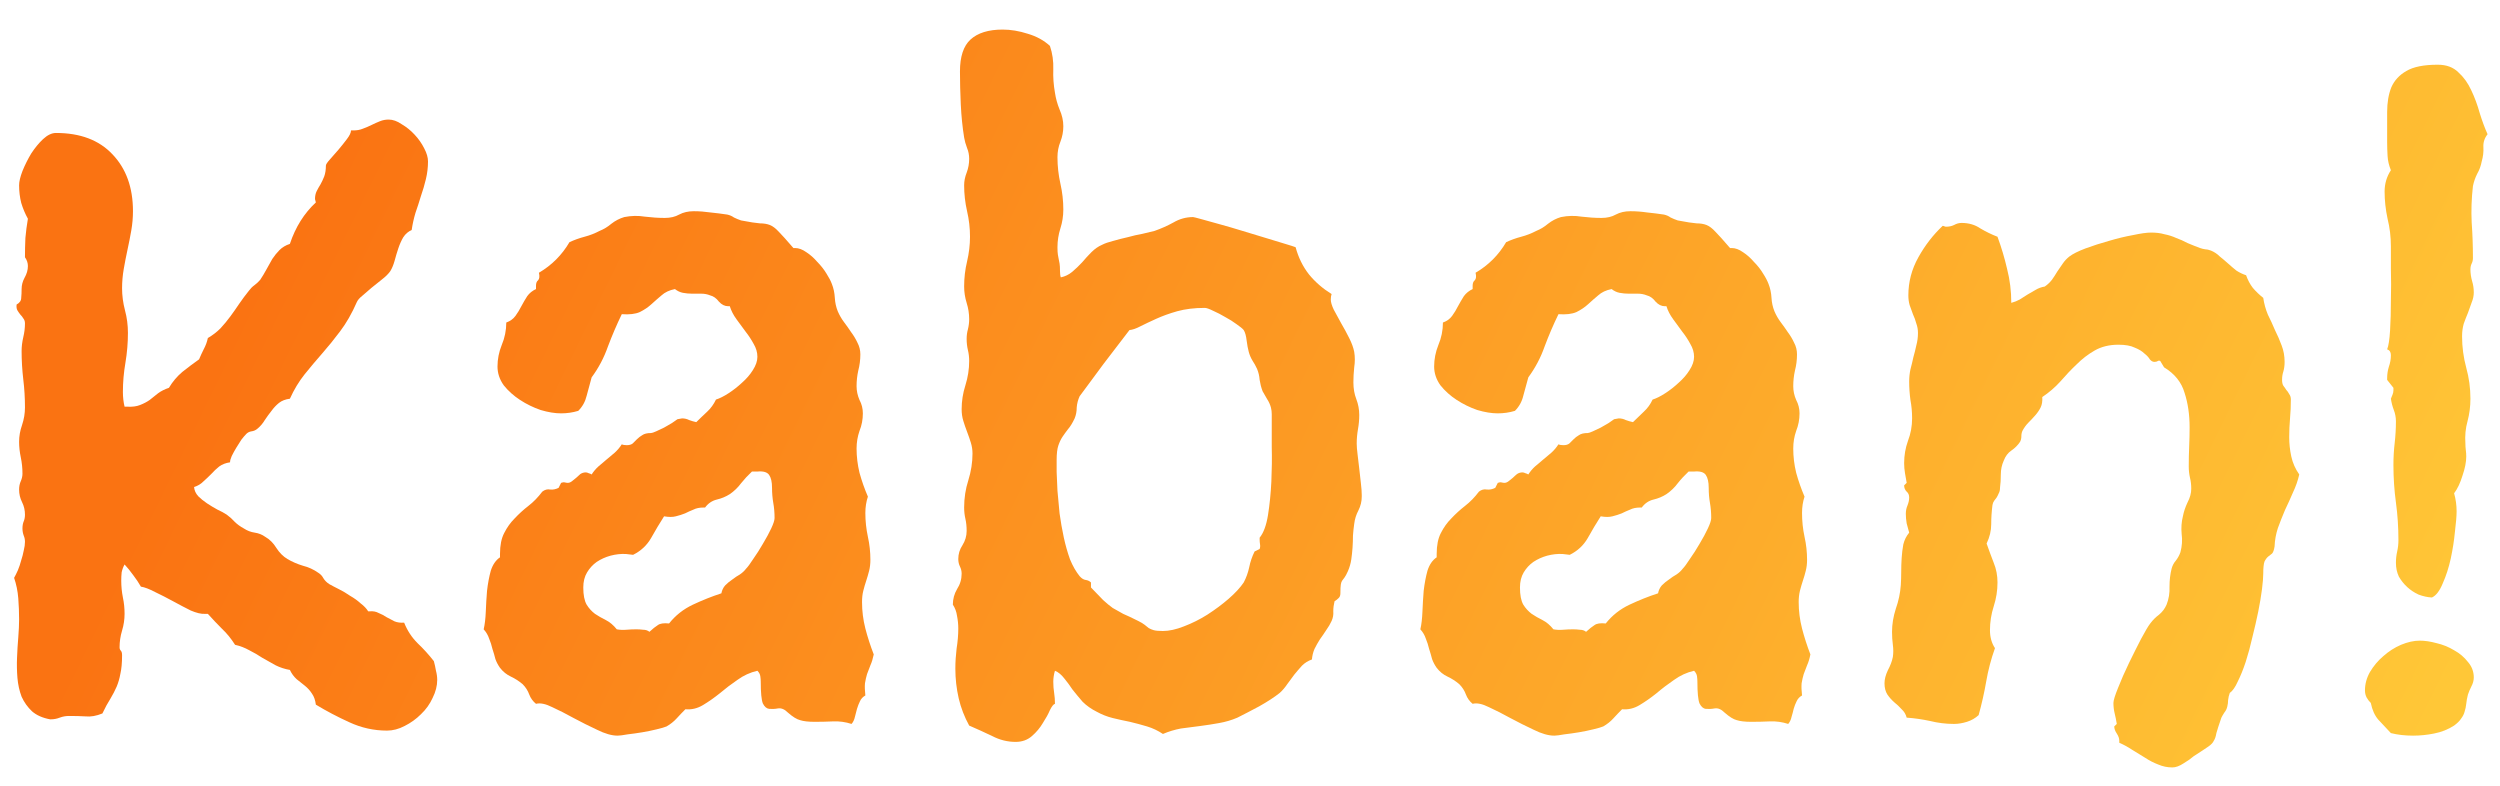
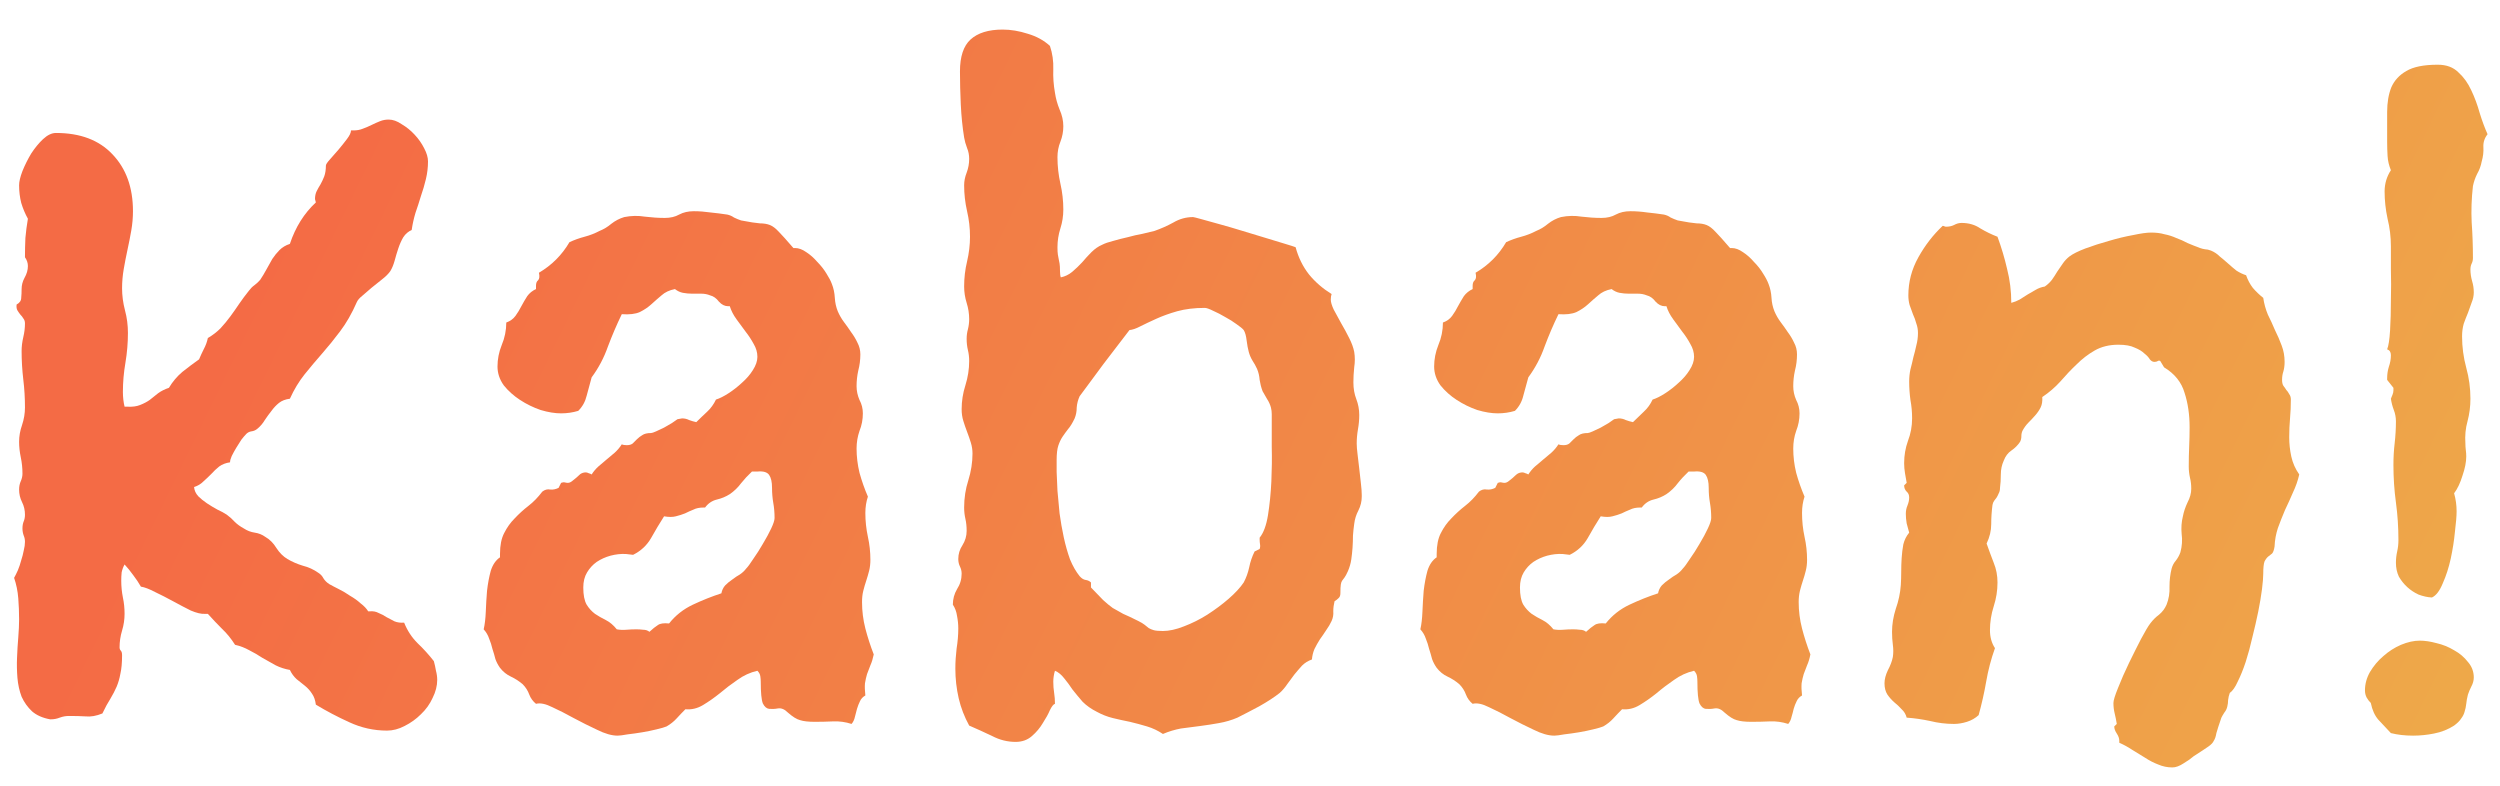
<svg xmlns="http://www.w3.org/2000/svg" width="70" height="22" viewBox="0 0 70 22" fill="none">
  <path d="M12.148 18.512C12.172 18.598 12.191 18.688 12.207 18.781C12.23 18.867 12.242 18.953 12.242 19.039C12.242 19.203 12.199 19.371 12.113 19.543C12.035 19.715 11.926 19.867 11.785 20C11.652 20.133 11.5 20.242 11.328 20.328C11.164 20.414 11 20.457 10.836 20.457C10.469 20.457 10.117 20.379 9.781 20.223C9.453 20.074 9.141 19.91 8.844 19.73C8.828 19.605 8.793 19.504 8.738 19.426C8.684 19.34 8.617 19.266 8.539 19.203C8.461 19.141 8.383 19.078 8.305 19.016C8.227 18.945 8.164 18.859 8.117 18.758C7.977 18.734 7.844 18.691 7.719 18.629C7.594 18.559 7.469 18.488 7.344 18.418C7.227 18.34 7.105 18.27 6.98 18.207C6.855 18.137 6.723 18.086 6.582 18.055C6.473 17.883 6.352 17.734 6.219 17.609C6.086 17.477 5.953 17.336 5.82 17.188H5.738C5.637 17.195 5.504 17.164 5.34 17.094C5.184 17.016 5.02 16.93 4.848 16.836C4.676 16.742 4.508 16.656 4.344 16.578C4.18 16.492 4.047 16.441 3.945 16.426C3.883 16.316 3.812 16.211 3.734 16.109C3.656 16 3.574 15.898 3.488 15.805C3.449 15.875 3.422 15.949 3.406 16.027C3.398 16.105 3.395 16.184 3.395 16.262C3.395 16.418 3.41 16.574 3.441 16.73C3.473 16.879 3.488 17.031 3.488 17.188C3.488 17.344 3.465 17.5 3.418 17.656C3.371 17.812 3.348 17.969 3.348 18.125C3.348 18.164 3.359 18.195 3.383 18.219C3.406 18.242 3.418 18.285 3.418 18.348C3.418 18.559 3.402 18.73 3.371 18.863C3.348 18.996 3.312 19.117 3.266 19.227C3.219 19.336 3.16 19.449 3.09 19.566C3.02 19.676 2.945 19.812 2.867 19.977C2.695 20.047 2.539 20.074 2.398 20.059C2.266 20.051 2.109 20.047 1.93 20.047C1.844 20.047 1.758 20.062 1.672 20.094C1.594 20.125 1.512 20.141 1.426 20.141H1.402C1.191 20.102 1.023 20.027 0.898 19.918C0.773 19.801 0.676 19.664 0.605 19.508C0.543 19.344 0.504 19.168 0.488 18.98C0.473 18.793 0.469 18.605 0.477 18.418C0.484 18.223 0.496 18.031 0.512 17.844C0.527 17.656 0.535 17.488 0.535 17.34C0.535 17.145 0.527 16.949 0.512 16.754C0.496 16.551 0.457 16.359 0.395 16.18C0.426 16.125 0.461 16.055 0.5 15.969C0.539 15.875 0.57 15.781 0.594 15.688C0.625 15.594 0.648 15.504 0.664 15.418C0.688 15.324 0.699 15.242 0.699 15.172C0.699 15.109 0.688 15.051 0.664 14.996C0.641 14.934 0.629 14.867 0.629 14.797C0.629 14.719 0.641 14.652 0.664 14.598C0.688 14.543 0.699 14.48 0.699 14.41C0.699 14.285 0.672 14.168 0.617 14.059C0.562 13.949 0.535 13.832 0.535 13.707C0.535 13.621 0.551 13.543 0.582 13.473C0.613 13.402 0.629 13.332 0.629 13.262C0.629 13.105 0.613 12.953 0.582 12.805C0.551 12.656 0.535 12.512 0.535 12.371C0.535 12.215 0.562 12.059 0.617 11.902C0.672 11.738 0.699 11.574 0.699 11.41C0.699 11.145 0.684 10.883 0.652 10.625C0.621 10.359 0.605 10.094 0.605 9.828C0.605 9.703 0.621 9.574 0.652 9.441C0.684 9.309 0.699 9.18 0.699 9.055C0.699 9 0.684 8.953 0.652 8.914C0.629 8.875 0.602 8.84 0.57 8.809C0.539 8.77 0.512 8.73 0.488 8.691C0.465 8.652 0.457 8.598 0.465 8.527C0.551 8.48 0.594 8.418 0.594 8.34C0.602 8.262 0.605 8.18 0.605 8.094C0.605 7.984 0.633 7.879 0.688 7.777C0.75 7.668 0.781 7.559 0.781 7.449C0.781 7.363 0.754 7.281 0.699 7.203C0.699 7.023 0.703 6.844 0.711 6.664C0.727 6.484 0.75 6.305 0.781 6.125C0.703 5.984 0.641 5.836 0.594 5.68C0.555 5.523 0.535 5.359 0.535 5.188C0.535 5.086 0.566 4.953 0.629 4.789C0.699 4.617 0.781 4.453 0.875 4.297C0.977 4.141 1.086 4.008 1.203 3.898C1.328 3.781 1.449 3.723 1.566 3.723C2.246 3.723 2.773 3.922 3.148 4.32C3.531 4.719 3.723 5.25 3.723 5.914C3.723 6.094 3.707 6.273 3.676 6.453C3.645 6.633 3.609 6.812 3.57 6.992C3.531 7.172 3.496 7.352 3.465 7.531C3.434 7.711 3.418 7.891 3.418 8.07C3.418 8.273 3.445 8.48 3.5 8.691C3.555 8.895 3.582 9.105 3.582 9.324C3.582 9.598 3.559 9.875 3.512 10.156C3.465 10.43 3.441 10.703 3.441 10.977C3.441 11.047 3.445 11.117 3.453 11.188C3.461 11.258 3.473 11.324 3.488 11.387H3.559C3.707 11.395 3.828 11.379 3.922 11.34C4.023 11.301 4.113 11.254 4.191 11.199C4.27 11.137 4.348 11.074 4.426 11.012C4.512 10.949 4.613 10.898 4.73 10.859C4.832 10.688 4.957 10.539 5.105 10.414C5.262 10.289 5.418 10.172 5.574 10.062C5.613 9.969 5.656 9.875 5.703 9.781C5.758 9.68 5.797 9.574 5.82 9.465C5.953 9.387 6.07 9.297 6.172 9.195C6.273 9.086 6.367 8.973 6.453 8.855C6.539 8.738 6.621 8.621 6.699 8.504C6.785 8.379 6.875 8.258 6.969 8.141C7.016 8.078 7.066 8.027 7.121 7.988C7.176 7.949 7.23 7.898 7.285 7.836C7.348 7.742 7.406 7.645 7.461 7.543C7.516 7.441 7.57 7.344 7.625 7.25C7.688 7.156 7.754 7.074 7.824 7.004C7.902 6.926 8 6.867 8.117 6.828C8.273 6.359 8.516 5.973 8.844 5.668L8.82 5.574C8.82 5.488 8.836 5.414 8.867 5.352C8.898 5.289 8.934 5.227 8.973 5.164C9.012 5.094 9.047 5.02 9.078 4.941C9.109 4.855 9.125 4.754 9.125 4.637C9.125 4.605 9.16 4.551 9.23 4.473C9.309 4.387 9.391 4.293 9.477 4.191C9.562 4.09 9.641 3.992 9.711 3.898C9.789 3.797 9.828 3.715 9.828 3.652H9.898C9.992 3.652 10.078 3.637 10.156 3.605C10.242 3.574 10.324 3.539 10.402 3.5C10.48 3.461 10.559 3.426 10.637 3.395C10.715 3.363 10.797 3.348 10.883 3.348C11 3.348 11.121 3.391 11.246 3.477C11.379 3.555 11.5 3.652 11.609 3.77C11.719 3.887 11.809 4.016 11.879 4.156C11.949 4.289 11.984 4.41 11.984 4.52C11.984 4.684 11.965 4.848 11.926 5.012C11.887 5.176 11.84 5.336 11.785 5.492C11.738 5.648 11.688 5.805 11.633 5.961C11.586 6.117 11.551 6.277 11.527 6.441C11.434 6.48 11.355 6.547 11.293 6.641C11.238 6.734 11.191 6.84 11.152 6.957C11.113 7.074 11.078 7.191 11.047 7.309C11.016 7.418 10.977 7.512 10.93 7.59C10.875 7.668 10.797 7.746 10.695 7.824C10.602 7.902 10.504 7.98 10.402 8.059C10.309 8.137 10.223 8.211 10.145 8.281C10.066 8.344 10.016 8.402 9.992 8.457C9.852 8.777 9.695 9.051 9.523 9.277C9.359 9.496 9.191 9.703 9.02 9.898C8.848 10.094 8.684 10.289 8.527 10.484C8.371 10.68 8.234 10.906 8.117 11.164C7.992 11.18 7.891 11.219 7.812 11.281C7.734 11.344 7.664 11.418 7.602 11.504C7.539 11.582 7.477 11.668 7.414 11.762C7.359 11.855 7.289 11.938 7.203 12.008C7.156 12.047 7.102 12.07 7.039 12.078C6.984 12.086 6.938 12.109 6.898 12.148C6.859 12.188 6.812 12.242 6.758 12.312C6.711 12.383 6.664 12.457 6.617 12.535C6.57 12.613 6.527 12.691 6.488 12.77C6.457 12.84 6.441 12.898 6.441 12.945C6.324 12.961 6.223 13 6.137 13.062C6.059 13.125 5.984 13.195 5.914 13.273C5.844 13.344 5.77 13.414 5.691 13.484C5.621 13.555 5.535 13.605 5.434 13.637C5.441 13.73 5.48 13.816 5.551 13.895C5.621 13.965 5.703 14.031 5.797 14.094C5.891 14.156 5.988 14.215 6.09 14.27C6.191 14.316 6.277 14.363 6.348 14.41C6.434 14.473 6.508 14.539 6.57 14.609C6.641 14.68 6.727 14.742 6.828 14.797C6.922 14.859 7.023 14.898 7.133 14.914C7.242 14.93 7.34 14.969 7.426 15.031C7.551 15.102 7.656 15.207 7.742 15.348C7.828 15.48 7.93 15.582 8.047 15.652C8.18 15.73 8.324 15.793 8.48 15.84C8.637 15.879 8.781 15.945 8.914 16.039C8.977 16.078 9.023 16.129 9.055 16.191C9.094 16.254 9.148 16.309 9.219 16.355C9.289 16.395 9.379 16.441 9.488 16.496C9.598 16.551 9.703 16.613 9.805 16.684C9.914 16.746 10.012 16.816 10.098 16.895C10.191 16.965 10.262 17.039 10.309 17.117H10.355C10.449 17.109 10.531 17.125 10.602 17.164C10.68 17.195 10.754 17.234 10.824 17.281C10.895 17.32 10.969 17.359 11.047 17.398C11.125 17.43 11.215 17.441 11.316 17.434C11.402 17.652 11.527 17.844 11.691 18.008C11.855 18.164 12.008 18.332 12.148 18.512Z" fill="url(#paint0_linear)" />
  <path d="M24.465 18.324C24.441 18.441 24.41 18.543 24.371 18.629C24.34 18.707 24.309 18.789 24.277 18.875C24.254 18.953 24.234 19.039 24.219 19.133C24.211 19.227 24.215 19.34 24.23 19.473C24.16 19.512 24.109 19.566 24.078 19.637C24.047 19.699 24.02 19.77 23.996 19.848C23.98 19.918 23.961 19.992 23.938 20.07C23.922 20.148 23.891 20.215 23.844 20.27C23.672 20.215 23.5 20.191 23.328 20.199C23.156 20.207 22.984 20.211 22.812 20.211C22.633 20.211 22.496 20.195 22.402 20.164C22.309 20.141 22.195 20.07 22.062 19.953C21.969 19.859 21.875 19.82 21.781 19.836C21.695 19.852 21.613 19.855 21.535 19.848C21.465 19.84 21.406 19.789 21.359 19.695C21.32 19.594 21.301 19.391 21.301 19.086C21.301 19.039 21.297 18.988 21.289 18.934C21.281 18.879 21.254 18.828 21.207 18.781C21.004 18.828 20.816 18.914 20.645 19.039C20.473 19.156 20.309 19.281 20.152 19.414C19.996 19.539 19.84 19.648 19.684 19.742C19.527 19.836 19.363 19.875 19.191 19.859C19.105 19.945 19.023 20.031 18.945 20.117C18.867 20.203 18.773 20.277 18.664 20.34C18.609 20.363 18.516 20.391 18.383 20.422C18.258 20.453 18.125 20.48 17.984 20.504C17.844 20.527 17.707 20.547 17.574 20.562C17.441 20.586 17.348 20.598 17.293 20.598C17.129 20.598 16.938 20.543 16.719 20.434C16.5 20.332 16.281 20.223 16.062 20.105C15.852 19.988 15.652 19.887 15.465 19.801C15.277 19.707 15.125 19.676 15.008 19.707C14.922 19.637 14.859 19.551 14.82 19.449C14.781 19.34 14.719 19.242 14.633 19.156C14.531 19.07 14.422 19 14.305 18.945C14.188 18.891 14.086 18.809 14 18.699C13.945 18.621 13.902 18.539 13.871 18.453C13.848 18.359 13.82 18.266 13.789 18.172C13.766 18.07 13.734 17.973 13.695 17.879C13.664 17.785 13.613 17.699 13.543 17.621C13.574 17.488 13.594 17.324 13.602 17.129C13.609 16.934 13.621 16.738 13.637 16.543C13.66 16.34 13.695 16.152 13.742 15.98C13.797 15.809 13.883 15.684 14 15.605V15.512C14 15.27 14.039 15.074 14.117 14.926C14.195 14.77 14.293 14.633 14.41 14.516C14.527 14.391 14.656 14.273 14.797 14.164C14.938 14.055 15.066 13.922 15.184 13.766C15.254 13.711 15.328 13.691 15.406 13.707C15.484 13.715 15.562 13.699 15.641 13.66L15.711 13.52C15.75 13.504 15.785 13.5 15.816 13.508C15.848 13.516 15.875 13.52 15.898 13.52C15.938 13.52 15.977 13.504 16.016 13.473C16.055 13.441 16.094 13.41 16.133 13.379C16.172 13.34 16.211 13.305 16.25 13.273C16.297 13.242 16.348 13.227 16.402 13.227C16.426 13.227 16.453 13.234 16.484 13.25C16.516 13.258 16.543 13.27 16.566 13.285C16.621 13.199 16.684 13.125 16.754 13.062C16.832 12.992 16.91 12.926 16.988 12.863C17.066 12.801 17.141 12.738 17.211 12.676C17.289 12.605 17.355 12.527 17.41 12.441C17.441 12.457 17.488 12.465 17.551 12.465C17.621 12.465 17.676 12.449 17.715 12.418C17.754 12.379 17.793 12.34 17.832 12.301C17.879 12.254 17.93 12.215 17.984 12.184C18.039 12.145 18.121 12.125 18.23 12.125C18.254 12.125 18.301 12.109 18.371 12.078C18.441 12.047 18.516 12.012 18.594 11.973C18.672 11.926 18.746 11.883 18.816 11.844C18.887 11.797 18.938 11.762 18.969 11.738L19.098 11.715C19.168 11.715 19.234 11.73 19.297 11.762C19.359 11.785 19.426 11.805 19.496 11.82C19.598 11.719 19.699 11.621 19.801 11.527C19.902 11.434 19.984 11.32 20.047 11.188C20.148 11.156 20.266 11.098 20.398 11.012C20.531 10.926 20.656 10.828 20.773 10.719C20.898 10.609 21 10.492 21.078 10.367C21.164 10.234 21.207 10.109 21.207 9.992C21.207 9.867 21.172 9.746 21.102 9.629C21.039 9.512 20.965 9.398 20.879 9.289C20.793 9.172 20.707 9.055 20.621 8.938C20.535 8.82 20.473 8.699 20.434 8.574H20.387C20.293 8.574 20.207 8.531 20.129 8.445C20.059 8.352 19.977 8.293 19.883 8.27C19.805 8.238 19.723 8.223 19.637 8.223C19.551 8.223 19.465 8.223 19.379 8.223C19.293 8.223 19.207 8.215 19.121 8.199C19.043 8.184 18.969 8.148 18.898 8.094C18.742 8.125 18.617 8.184 18.523 8.27C18.43 8.348 18.336 8.43 18.242 8.516C18.148 8.602 18.039 8.676 17.914 8.738C17.789 8.793 17.621 8.812 17.41 8.797C17.27 9.086 17.141 9.387 17.023 9.699C16.914 10.012 16.762 10.301 16.566 10.566C16.52 10.738 16.473 10.91 16.426 11.082C16.387 11.246 16.309 11.387 16.191 11.504C16.035 11.551 15.875 11.574 15.711 11.574C15.539 11.574 15.348 11.543 15.137 11.48C14.934 11.41 14.742 11.316 14.562 11.199C14.383 11.082 14.23 10.945 14.105 10.789C13.988 10.625 13.93 10.449 13.93 10.262C13.93 10.059 13.969 9.859 14.047 9.664C14.133 9.461 14.176 9.25 14.176 9.031C14.285 8.992 14.371 8.93 14.434 8.844C14.496 8.758 14.551 8.668 14.598 8.574C14.652 8.473 14.707 8.379 14.762 8.293C14.824 8.207 14.906 8.141 15.008 8.094V8C15.008 7.93 15.027 7.879 15.066 7.848C15.105 7.809 15.113 7.738 15.09 7.637C15.449 7.426 15.734 7.141 15.945 6.781C16.078 6.719 16.219 6.668 16.367 6.629C16.516 6.59 16.656 6.535 16.789 6.465C16.906 6.418 17.016 6.352 17.117 6.266C17.227 6.18 17.348 6.117 17.48 6.078C17.676 6.039 17.867 6.035 18.055 6.066C18.25 6.09 18.438 6.102 18.617 6.102C18.773 6.102 18.906 6.07 19.016 6.008C19.133 5.945 19.27 5.914 19.426 5.914C19.582 5.914 19.738 5.926 19.895 5.949C20.051 5.965 20.207 5.984 20.363 6.008C20.434 6.023 20.496 6.051 20.551 6.09C20.613 6.121 20.68 6.148 20.75 6.172C20.992 6.219 21.168 6.246 21.277 6.254C21.387 6.254 21.48 6.27 21.559 6.301C21.637 6.332 21.719 6.395 21.805 6.488C21.891 6.574 22.027 6.727 22.215 6.945H22.262C22.363 6.945 22.469 6.984 22.578 7.062C22.688 7.133 22.789 7.223 22.883 7.332C22.984 7.434 23.07 7.543 23.141 7.66C23.211 7.77 23.262 7.867 23.293 7.953C23.34 8.07 23.367 8.199 23.375 8.34C23.383 8.473 23.41 8.598 23.457 8.715C23.504 8.824 23.562 8.926 23.633 9.02C23.703 9.113 23.77 9.207 23.832 9.301C23.902 9.395 23.961 9.492 24.008 9.594C24.062 9.695 24.09 9.805 24.09 9.922C24.09 10.078 24.07 10.23 24.031 10.379C24 10.52 23.984 10.664 23.984 10.812C23.984 10.945 24.012 11.074 24.066 11.199C24.129 11.316 24.16 11.441 24.16 11.574C24.16 11.746 24.129 11.91 24.066 12.066C24.012 12.223 23.984 12.387 23.984 12.559C23.984 12.785 24.012 13.012 24.066 13.238C24.129 13.465 24.207 13.688 24.301 13.906C24.254 14.047 24.23 14.199 24.23 14.363C24.23 14.59 24.254 14.812 24.301 15.031C24.348 15.242 24.371 15.457 24.371 15.676C24.371 15.785 24.359 15.887 24.336 15.98C24.312 16.074 24.285 16.168 24.254 16.262C24.223 16.355 24.195 16.449 24.172 16.543C24.148 16.637 24.137 16.742 24.137 16.859C24.137 17.109 24.168 17.355 24.23 17.598C24.293 17.84 24.371 18.082 24.465 18.324ZM21.688 14.504C21.688 14.355 21.676 14.215 21.652 14.082C21.629 13.949 21.617 13.809 21.617 13.66C21.617 13.496 21.59 13.375 21.535 13.297C21.48 13.219 21.371 13.188 21.207 13.203H21.055C20.945 13.305 20.844 13.414 20.75 13.531C20.664 13.648 20.559 13.75 20.434 13.836C20.324 13.906 20.203 13.957 20.07 13.988C19.938 14.02 19.828 14.094 19.742 14.211H19.695C19.586 14.211 19.492 14.23 19.414 14.27C19.336 14.301 19.258 14.336 19.18 14.375C19.102 14.406 19.016 14.434 18.922 14.457C18.836 14.48 18.727 14.48 18.594 14.457C18.469 14.652 18.348 14.855 18.23 15.066C18.113 15.27 17.945 15.426 17.727 15.535L17.527 15.512C17.387 15.504 17.242 15.52 17.094 15.559C16.953 15.598 16.824 15.656 16.707 15.734C16.598 15.812 16.508 15.91 16.438 16.027C16.367 16.145 16.332 16.285 16.332 16.449C16.332 16.66 16.363 16.82 16.426 16.93C16.488 17.031 16.566 17.117 16.66 17.188C16.754 17.25 16.855 17.309 16.965 17.363C17.074 17.418 17.176 17.504 17.27 17.621C17.355 17.637 17.445 17.641 17.539 17.633C17.633 17.625 17.727 17.621 17.82 17.621C17.883 17.621 17.945 17.625 18.008 17.633C18.078 17.633 18.137 17.652 18.184 17.691C18.277 17.605 18.355 17.543 18.418 17.504C18.48 17.457 18.586 17.441 18.734 17.457C18.914 17.23 19.137 17.055 19.402 16.93C19.668 16.805 19.934 16.699 20.199 16.613C20.215 16.527 20.25 16.453 20.305 16.391C20.367 16.328 20.434 16.273 20.504 16.227C20.574 16.172 20.645 16.125 20.715 16.086C20.785 16.039 20.844 15.984 20.891 15.922C20.938 15.875 21.004 15.785 21.09 15.652C21.184 15.52 21.273 15.379 21.359 15.23C21.453 15.074 21.531 14.93 21.594 14.797C21.656 14.664 21.688 14.566 21.688 14.504Z" fill="url(#paint1_linear)" />
  <path d="M37.531 16.613C37.531 16.676 37.512 16.723 37.473 16.754C37.441 16.785 37.406 16.812 37.367 16.836C37.344 16.93 37.332 17.023 37.332 17.117C37.34 17.211 37.324 17.301 37.285 17.387C37.246 17.473 37.195 17.559 37.133 17.645C37.078 17.73 37.02 17.816 36.957 17.902C36.902 17.988 36.852 18.078 36.805 18.172C36.766 18.266 36.742 18.363 36.734 18.465C36.625 18.504 36.531 18.562 36.453 18.641C36.383 18.719 36.312 18.801 36.242 18.887C36.18 18.973 36.113 19.062 36.043 19.156C35.98 19.25 35.91 19.332 35.832 19.402C35.684 19.52 35.492 19.645 35.258 19.777C35.023 19.902 34.82 20.008 34.648 20.094C34.484 20.164 34.312 20.215 34.133 20.246C33.961 20.277 33.785 20.305 33.605 20.328C33.426 20.352 33.246 20.375 33.066 20.398C32.895 20.43 32.727 20.48 32.562 20.551C32.422 20.457 32.273 20.387 32.117 20.34C31.961 20.293 31.801 20.25 31.637 20.211C31.48 20.18 31.32 20.145 31.156 20.105C31 20.066 30.852 20.008 30.711 19.93C30.555 19.852 30.422 19.758 30.312 19.648C30.211 19.531 30.117 19.418 30.031 19.309C29.953 19.191 29.875 19.086 29.797 18.992C29.719 18.891 29.633 18.82 29.539 18.781C29.523 18.828 29.512 18.879 29.504 18.934C29.496 18.988 29.492 19.039 29.492 19.086C29.492 19.195 29.5 19.301 29.516 19.402C29.531 19.496 29.539 19.598 29.539 19.707C29.5 19.715 29.453 19.773 29.398 19.883C29.352 19.992 29.285 20.113 29.199 20.246C29.121 20.379 29.02 20.5 28.895 20.609C28.77 20.719 28.617 20.773 28.438 20.773C28.211 20.773 27.992 20.719 27.781 20.609C27.57 20.508 27.355 20.41 27.137 20.316C27.004 20.074 26.906 19.82 26.844 19.555C26.781 19.281 26.75 19.004 26.75 18.723C26.75 18.535 26.762 18.348 26.785 18.16C26.816 17.965 26.832 17.777 26.832 17.598C26.832 17.48 26.82 17.363 26.797 17.246C26.781 17.129 26.742 17.023 26.68 16.93C26.68 16.773 26.719 16.629 26.797 16.496C26.883 16.363 26.926 16.219 26.926 16.062C26.926 15.992 26.91 15.926 26.879 15.863C26.848 15.801 26.832 15.73 26.832 15.652C26.832 15.512 26.871 15.383 26.949 15.266C27.027 15.141 27.066 15.008 27.066 14.867C27.066 14.742 27.055 14.629 27.031 14.527C27.008 14.426 26.996 14.32 26.996 14.211C26.996 13.945 27.035 13.691 27.113 13.449C27.191 13.199 27.23 12.949 27.23 12.699C27.23 12.598 27.215 12.496 27.184 12.395C27.152 12.293 27.117 12.191 27.078 12.09C27.039 11.988 27.004 11.887 26.973 11.785C26.941 11.684 26.926 11.574 26.926 11.457C26.926 11.23 26.961 11.008 27.031 10.789C27.102 10.562 27.137 10.336 27.137 10.109C27.137 10 27.125 9.898 27.102 9.805C27.078 9.703 27.066 9.598 27.066 9.488C27.066 9.395 27.078 9.305 27.102 9.219C27.125 9.125 27.137 9.031 27.137 8.938C27.137 8.781 27.113 8.629 27.066 8.48C27.02 8.332 26.996 8.18 26.996 8.023C26.996 7.781 27.023 7.547 27.078 7.32C27.133 7.086 27.16 6.855 27.16 6.629C27.16 6.387 27.133 6.148 27.078 5.914C27.023 5.672 26.996 5.43 26.996 5.188C26.996 5.07 27.02 4.953 27.066 4.836C27.113 4.711 27.137 4.582 27.137 4.449C27.137 4.34 27.117 4.238 27.078 4.145C27.039 4.043 27.012 3.945 26.996 3.852C26.949 3.562 26.918 3.254 26.902 2.926C26.887 2.598 26.879 2.289 26.879 2C26.879 1.586 26.977 1.289 27.172 1.109C27.375 0.922 27.676 0.828 28.074 0.828C28.301 0.828 28.535 0.867 28.777 0.945C29.02 1.016 29.227 1.129 29.398 1.285C29.469 1.496 29.5 1.715 29.492 1.941C29.484 2.16 29.5 2.379 29.539 2.598C29.562 2.754 29.605 2.91 29.668 3.066C29.738 3.223 29.773 3.379 29.773 3.535C29.773 3.684 29.746 3.828 29.691 3.969C29.637 4.102 29.609 4.246 29.609 4.402C29.609 4.652 29.637 4.898 29.691 5.141C29.746 5.383 29.773 5.625 29.773 5.867C29.773 6.047 29.746 6.223 29.691 6.395C29.637 6.566 29.609 6.742 29.609 6.922C29.609 7.016 29.613 7.086 29.621 7.133C29.629 7.18 29.637 7.223 29.645 7.262C29.652 7.293 29.66 7.332 29.668 7.379C29.676 7.426 29.68 7.496 29.68 7.59C29.68 7.668 29.688 7.727 29.703 7.766C29.82 7.742 29.926 7.691 30.02 7.613C30.121 7.527 30.215 7.438 30.301 7.344C30.387 7.242 30.473 7.148 30.559 7.062C30.652 6.969 30.754 6.898 30.863 6.852C30.941 6.812 31.043 6.777 31.168 6.746C31.301 6.707 31.438 6.672 31.578 6.641C31.719 6.602 31.855 6.57 31.988 6.547C32.121 6.516 32.234 6.488 32.328 6.465C32.508 6.402 32.684 6.324 32.855 6.23C33.027 6.129 33.211 6.078 33.406 6.078C33.422 6.078 33.5 6.098 33.641 6.137C33.781 6.176 33.949 6.223 34.145 6.277C34.348 6.332 34.562 6.395 34.789 6.465C35.023 6.535 35.242 6.602 35.445 6.664C35.656 6.727 35.836 6.781 35.984 6.828C36.141 6.875 36.238 6.906 36.277 6.922C36.355 7.211 36.48 7.465 36.652 7.684C36.824 7.895 37.035 8.078 37.285 8.234C37.27 8.273 37.262 8.324 37.262 8.387C37.262 8.457 37.289 8.551 37.344 8.668C37.406 8.785 37.477 8.914 37.555 9.055C37.633 9.188 37.707 9.324 37.777 9.465C37.848 9.605 37.895 9.734 37.918 9.852C37.941 9.992 37.941 10.137 37.918 10.285C37.902 10.434 37.895 10.574 37.895 10.707C37.895 10.879 37.922 11.035 37.977 11.176C38.031 11.316 38.059 11.465 38.059 11.621C38.059 11.754 38.047 11.887 38.023 12.02C38 12.152 37.988 12.285 37.988 12.418C37.988 12.496 37.996 12.598 38.012 12.723C38.027 12.848 38.043 12.98 38.059 13.121C38.074 13.262 38.09 13.398 38.105 13.531C38.121 13.664 38.129 13.773 38.129 13.859V13.906C38.129 14.039 38.098 14.168 38.035 14.293C37.973 14.41 37.934 14.535 37.918 14.668C37.902 14.777 37.891 14.887 37.883 14.996C37.883 15.105 37.879 15.219 37.871 15.336C37.863 15.445 37.852 15.555 37.836 15.664C37.82 15.773 37.789 15.883 37.742 15.992C37.703 16.078 37.672 16.137 37.648 16.168C37.625 16.199 37.602 16.23 37.578 16.262C37.562 16.285 37.551 16.32 37.543 16.367C37.535 16.414 37.531 16.496 37.531 16.613ZM35.609 11.773C35.609 11.711 35.609 11.652 35.609 11.598C35.609 11.535 35.602 11.473 35.586 11.41C35.562 11.324 35.527 11.246 35.48 11.176C35.434 11.098 35.391 11.023 35.352 10.953C35.312 10.844 35.285 10.738 35.27 10.637C35.262 10.527 35.238 10.426 35.199 10.332C35.16 10.246 35.117 10.168 35.07 10.098C35.023 10.02 34.988 9.938 34.965 9.852C34.941 9.766 34.922 9.66 34.906 9.535C34.891 9.402 34.863 9.305 34.824 9.242C34.793 9.203 34.727 9.148 34.625 9.078C34.531 9.008 34.426 8.941 34.309 8.879C34.191 8.809 34.078 8.75 33.969 8.703C33.859 8.648 33.781 8.621 33.734 8.621C33.445 8.621 33.188 8.652 32.961 8.715C32.742 8.777 32.547 8.848 32.375 8.926C32.203 9.004 32.055 9.074 31.93 9.137C31.812 9.199 31.711 9.234 31.625 9.242C31.586 9.289 31.496 9.406 31.355 9.594C31.215 9.781 31.062 9.98 30.898 10.191C30.742 10.402 30.598 10.598 30.465 10.777C30.332 10.957 30.254 11.062 30.23 11.094C30.184 11.195 30.156 11.301 30.148 11.41C30.148 11.52 30.129 11.621 30.09 11.715C30.027 11.848 29.965 11.949 29.902 12.02C29.848 12.09 29.797 12.16 29.75 12.23C29.703 12.301 29.664 12.383 29.633 12.477C29.602 12.57 29.586 12.703 29.586 12.875C29.586 12.945 29.586 13.059 29.586 13.215C29.594 13.363 29.602 13.539 29.609 13.742C29.625 13.938 29.645 14.148 29.668 14.375C29.699 14.602 29.738 14.824 29.785 15.043C29.832 15.262 29.891 15.469 29.961 15.664C30.039 15.852 30.129 16.008 30.23 16.133C30.285 16.195 30.34 16.23 30.395 16.238C30.457 16.246 30.508 16.27 30.547 16.309V16.449C30.688 16.598 30.801 16.715 30.887 16.801C30.98 16.887 31.07 16.961 31.156 17.023C31.25 17.078 31.348 17.133 31.449 17.188C31.559 17.234 31.699 17.301 31.871 17.387C31.949 17.426 32.008 17.461 32.047 17.492C32.086 17.523 32.125 17.555 32.164 17.586C32.203 17.609 32.25 17.629 32.305 17.645C32.359 17.66 32.445 17.668 32.562 17.668C32.734 17.668 32.93 17.625 33.148 17.539C33.375 17.453 33.594 17.344 33.805 17.211C34.023 17.07 34.223 16.922 34.402 16.766C34.59 16.602 34.73 16.449 34.824 16.309C34.895 16.176 34.945 16.035 34.977 15.887C35.008 15.73 35.059 15.582 35.129 15.441L35.27 15.371C35.285 15.332 35.289 15.289 35.281 15.242C35.273 15.195 35.27 15.148 35.27 15.102V15.055C35.379 14.922 35.457 14.711 35.504 14.422C35.551 14.125 35.582 13.812 35.598 13.484C35.613 13.148 35.617 12.824 35.609 12.512C35.609 12.191 35.609 11.945 35.609 11.773Z" fill="url(#paint2_linear)" />
  <path d="M50.691 18.324C50.668 18.441 50.637 18.543 50.598 18.629C50.566 18.707 50.535 18.789 50.504 18.875C50.48 18.953 50.461 19.039 50.445 19.133C50.438 19.227 50.441 19.34 50.457 19.473C50.387 19.512 50.336 19.566 50.305 19.637C50.273 19.699 50.246 19.77 50.223 19.848C50.207 19.918 50.188 19.992 50.164 20.07C50.148 20.148 50.117 20.215 50.07 20.27C49.898 20.215 49.727 20.191 49.555 20.199C49.383 20.207 49.211 20.211 49.039 20.211C48.859 20.211 48.723 20.195 48.629 20.164C48.535 20.141 48.422 20.07 48.289 19.953C48.195 19.859 48.102 19.82 48.008 19.836C47.922 19.852 47.84 19.855 47.762 19.848C47.691 19.84 47.633 19.789 47.586 19.695C47.547 19.594 47.527 19.391 47.527 19.086C47.527 19.039 47.523 18.988 47.516 18.934C47.508 18.879 47.48 18.828 47.434 18.781C47.23 18.828 47.043 18.914 46.871 19.039C46.699 19.156 46.535 19.281 46.379 19.414C46.223 19.539 46.066 19.648 45.91 19.742C45.754 19.836 45.59 19.875 45.418 19.859C45.332 19.945 45.25 20.031 45.172 20.117C45.094 20.203 45 20.277 44.891 20.34C44.836 20.363 44.742 20.391 44.609 20.422C44.484 20.453 44.352 20.48 44.211 20.504C44.07 20.527 43.934 20.547 43.801 20.562C43.668 20.586 43.574 20.598 43.52 20.598C43.355 20.598 43.164 20.543 42.945 20.434C42.727 20.332 42.508 20.223 42.289 20.105C42.078 19.988 41.879 19.887 41.691 19.801C41.504 19.707 41.352 19.676 41.234 19.707C41.148 19.637 41.086 19.551 41.047 19.449C41.008 19.34 40.945 19.242 40.859 19.156C40.758 19.07 40.648 19 40.531 18.945C40.414 18.891 40.312 18.809 40.227 18.699C40.172 18.621 40.129 18.539 40.098 18.453C40.074 18.359 40.047 18.266 40.016 18.172C39.992 18.07 39.961 17.973 39.922 17.879C39.891 17.785 39.84 17.699 39.77 17.621C39.801 17.488 39.82 17.324 39.828 17.129C39.836 16.934 39.848 16.738 39.863 16.543C39.887 16.34 39.922 16.152 39.969 15.98C40.023 15.809 40.109 15.684 40.227 15.605V15.512C40.227 15.27 40.266 15.074 40.344 14.926C40.422 14.77 40.52 14.633 40.637 14.516C40.754 14.391 40.883 14.273 41.023 14.164C41.164 14.055 41.293 13.922 41.41 13.766C41.48 13.711 41.555 13.691 41.633 13.707C41.711 13.715 41.789 13.699 41.867 13.66L41.938 13.52C41.977 13.504 42.012 13.5 42.043 13.508C42.074 13.516 42.102 13.52 42.125 13.52C42.164 13.52 42.203 13.504 42.242 13.473C42.281 13.441 42.32 13.41 42.359 13.379C42.398 13.34 42.438 13.305 42.477 13.273C42.523 13.242 42.574 13.227 42.629 13.227C42.652 13.227 42.68 13.234 42.711 13.25C42.742 13.258 42.77 13.27 42.793 13.285C42.848 13.199 42.91 13.125 42.98 13.062C43.059 12.992 43.137 12.926 43.215 12.863C43.293 12.801 43.367 12.738 43.438 12.676C43.516 12.605 43.582 12.527 43.637 12.441C43.668 12.457 43.715 12.465 43.777 12.465C43.848 12.465 43.902 12.449 43.941 12.418C43.98 12.379 44.02 12.34 44.059 12.301C44.105 12.254 44.156 12.215 44.211 12.184C44.266 12.145 44.348 12.125 44.457 12.125C44.48 12.125 44.527 12.109 44.598 12.078C44.668 12.047 44.742 12.012 44.82 11.973C44.898 11.926 44.973 11.883 45.043 11.844C45.113 11.797 45.164 11.762 45.195 11.738L45.324 11.715C45.395 11.715 45.461 11.73 45.523 11.762C45.586 11.785 45.652 11.805 45.723 11.82C45.824 11.719 45.926 11.621 46.027 11.527C46.129 11.434 46.211 11.32 46.273 11.188C46.375 11.156 46.492 11.098 46.625 11.012C46.758 10.926 46.883 10.828 47 10.719C47.125 10.609 47.227 10.492 47.305 10.367C47.391 10.234 47.434 10.109 47.434 9.992C47.434 9.867 47.398 9.746 47.328 9.629C47.266 9.512 47.191 9.398 47.105 9.289C47.02 9.172 46.934 9.055 46.848 8.938C46.762 8.82 46.699 8.699 46.66 8.574H46.613C46.52 8.574 46.434 8.531 46.355 8.445C46.285 8.352 46.203 8.293 46.109 8.27C46.031 8.238 45.949 8.223 45.863 8.223C45.777 8.223 45.691 8.223 45.605 8.223C45.52 8.223 45.434 8.215 45.348 8.199C45.27 8.184 45.195 8.148 45.125 8.094C44.969 8.125 44.844 8.184 44.75 8.27C44.656 8.348 44.562 8.43 44.469 8.516C44.375 8.602 44.266 8.676 44.141 8.738C44.016 8.793 43.848 8.812 43.637 8.797C43.496 9.086 43.367 9.387 43.25 9.699C43.141 10.012 42.988 10.301 42.793 10.566C42.746 10.738 42.699 10.91 42.652 11.082C42.613 11.246 42.535 11.387 42.418 11.504C42.262 11.551 42.102 11.574 41.938 11.574C41.766 11.574 41.574 11.543 41.363 11.48C41.16 11.41 40.969 11.316 40.789 11.199C40.609 11.082 40.457 10.945 40.332 10.789C40.215 10.625 40.156 10.449 40.156 10.262C40.156 10.059 40.195 9.859 40.273 9.664C40.359 9.461 40.402 9.25 40.402 9.031C40.512 8.992 40.598 8.93 40.66 8.844C40.723 8.758 40.777 8.668 40.824 8.574C40.879 8.473 40.934 8.379 40.988 8.293C41.051 8.207 41.133 8.141 41.234 8.094V8C41.234 7.93 41.254 7.879 41.293 7.848C41.332 7.809 41.34 7.738 41.316 7.637C41.676 7.426 41.961 7.141 42.172 6.781C42.305 6.719 42.445 6.668 42.594 6.629C42.742 6.59 42.883 6.535 43.016 6.465C43.133 6.418 43.242 6.352 43.344 6.266C43.453 6.18 43.574 6.117 43.707 6.078C43.902 6.039 44.094 6.035 44.281 6.066C44.477 6.09 44.664 6.102 44.844 6.102C45 6.102 45.133 6.07 45.242 6.008C45.359 5.945 45.496 5.914 45.652 5.914C45.809 5.914 45.965 5.926 46.121 5.949C46.277 5.965 46.434 5.984 46.59 6.008C46.66 6.023 46.723 6.051 46.777 6.09C46.84 6.121 46.906 6.148 46.977 6.172C47.219 6.219 47.395 6.246 47.504 6.254C47.613 6.254 47.707 6.27 47.785 6.301C47.863 6.332 47.945 6.395 48.031 6.488C48.117 6.574 48.254 6.727 48.441 6.945H48.488C48.59 6.945 48.695 6.984 48.805 7.062C48.914 7.133 49.016 7.223 49.109 7.332C49.211 7.434 49.297 7.543 49.367 7.66C49.438 7.77 49.488 7.867 49.52 7.953C49.566 8.07 49.594 8.199 49.602 8.34C49.609 8.473 49.637 8.598 49.684 8.715C49.73 8.824 49.789 8.926 49.859 9.02C49.93 9.113 49.996 9.207 50.059 9.301C50.129 9.395 50.188 9.492 50.234 9.594C50.289 9.695 50.316 9.805 50.316 9.922C50.316 10.078 50.297 10.23 50.258 10.379C50.227 10.52 50.211 10.664 50.211 10.812C50.211 10.945 50.238 11.074 50.293 11.199C50.355 11.316 50.387 11.441 50.387 11.574C50.387 11.746 50.355 11.91 50.293 12.066C50.238 12.223 50.211 12.387 50.211 12.559C50.211 12.785 50.238 13.012 50.293 13.238C50.355 13.465 50.434 13.688 50.527 13.906C50.48 14.047 50.457 14.199 50.457 14.363C50.457 14.59 50.48 14.812 50.527 15.031C50.574 15.242 50.598 15.457 50.598 15.676C50.598 15.785 50.586 15.887 50.562 15.98C50.539 16.074 50.512 16.168 50.48 16.262C50.449 16.355 50.422 16.449 50.398 16.543C50.375 16.637 50.363 16.742 50.363 16.859C50.363 17.109 50.395 17.355 50.457 17.598C50.52 17.84 50.598 18.082 50.691 18.324ZM47.914 14.504C47.914 14.355 47.902 14.215 47.879 14.082C47.855 13.949 47.844 13.809 47.844 13.66C47.844 13.496 47.816 13.375 47.762 13.297C47.707 13.219 47.598 13.188 47.434 13.203H47.281C47.172 13.305 47.07 13.414 46.977 13.531C46.891 13.648 46.785 13.75 46.66 13.836C46.551 13.906 46.43 13.957 46.297 13.988C46.164 14.02 46.055 14.094 45.969 14.211H45.922C45.812 14.211 45.719 14.23 45.641 14.27C45.562 14.301 45.484 14.336 45.406 14.375C45.328 14.406 45.242 14.434 45.148 14.457C45.062 14.48 44.953 14.48 44.82 14.457C44.695 14.652 44.574 14.855 44.457 15.066C44.34 15.27 44.172 15.426 43.953 15.535L43.754 15.512C43.613 15.504 43.469 15.52 43.32 15.559C43.18 15.598 43.051 15.656 42.934 15.734C42.824 15.812 42.734 15.91 42.664 16.027C42.594 16.145 42.559 16.285 42.559 16.449C42.559 16.66 42.59 16.82 42.652 16.93C42.715 17.031 42.793 17.117 42.887 17.188C42.98 17.25 43.082 17.309 43.191 17.363C43.301 17.418 43.402 17.504 43.496 17.621C43.582 17.637 43.672 17.641 43.766 17.633C43.859 17.625 43.953 17.621 44.047 17.621C44.109 17.621 44.172 17.625 44.234 17.633C44.305 17.633 44.363 17.652 44.41 17.691C44.504 17.605 44.582 17.543 44.645 17.504C44.707 17.457 44.812 17.441 44.961 17.457C45.141 17.23 45.363 17.055 45.629 16.93C45.895 16.805 46.16 16.699 46.426 16.613C46.441 16.527 46.477 16.453 46.531 16.391C46.594 16.328 46.66 16.273 46.73 16.227C46.801 16.172 46.871 16.125 46.941 16.086C47.012 16.039 47.07 15.984 47.117 15.922C47.164 15.875 47.23 15.785 47.316 15.652C47.41 15.52 47.5 15.379 47.586 15.23C47.68 15.074 47.758 14.93 47.82 14.797C47.883 14.664 47.914 14.566 47.914 14.504Z" fill="url(#paint3_linear)" />
  <path d="M64.379 13.285C64.34 13.457 64.281 13.625 64.203 13.789C64.133 13.953 64.059 14.117 63.98 14.281C63.91 14.445 63.844 14.613 63.781 14.785C63.727 14.949 63.695 15.121 63.688 15.301C63.672 15.402 63.648 15.469 63.617 15.5C63.586 15.523 63.551 15.551 63.512 15.582C63.473 15.613 63.438 15.66 63.406 15.723C63.383 15.785 63.371 15.898 63.371 16.062C63.371 16.164 63.359 16.309 63.336 16.496C63.312 16.684 63.277 16.895 63.23 17.129C63.184 17.355 63.129 17.594 63.066 17.844C63.012 18.086 62.949 18.316 62.879 18.535C62.809 18.746 62.734 18.93 62.656 19.086C62.586 19.242 62.512 19.348 62.434 19.402C62.41 19.465 62.395 19.531 62.387 19.602C62.387 19.664 62.379 19.727 62.363 19.789C62.348 19.852 62.32 19.906 62.281 19.953C62.25 20 62.223 20.047 62.199 20.094C62.129 20.297 62.082 20.441 62.059 20.527C62.043 20.621 62.02 20.691 61.988 20.738C61.965 20.793 61.914 20.848 61.836 20.902C61.758 20.957 61.621 21.047 61.426 21.172C61.355 21.234 61.262 21.301 61.145 21.371C61.027 21.449 60.922 21.488 60.828 21.488C60.688 21.488 60.555 21.461 60.43 21.406C60.305 21.359 60.184 21.297 60.066 21.219C59.949 21.148 59.828 21.074 59.703 20.996C59.586 20.918 59.465 20.852 59.34 20.797V20.738C59.34 20.676 59.316 20.609 59.27 20.539C59.223 20.469 59.199 20.402 59.199 20.34L59.27 20.27C59.254 20.168 59.234 20.07 59.211 19.977C59.188 19.883 59.176 19.785 59.176 19.684C59.176 19.613 59.219 19.473 59.305 19.262C59.391 19.043 59.492 18.812 59.609 18.57C59.727 18.328 59.84 18.102 59.949 17.891C60.066 17.672 60.152 17.527 60.207 17.457C60.277 17.363 60.359 17.281 60.453 17.211C60.547 17.133 60.617 17.039 60.664 16.93C60.727 16.773 60.754 16.605 60.746 16.426C60.746 16.246 60.766 16.078 60.805 15.922C60.828 15.836 60.867 15.762 60.922 15.699C60.977 15.629 61.02 15.551 61.051 15.465C61.098 15.293 61.109 15.121 61.086 14.949C61.07 14.777 61.082 14.613 61.121 14.457C61.145 14.332 61.188 14.203 61.25 14.07C61.32 13.938 61.355 13.809 61.355 13.684C61.355 13.574 61.344 13.473 61.32 13.379C61.297 13.277 61.285 13.172 61.285 13.062C61.285 12.867 61.289 12.68 61.297 12.5C61.305 12.32 61.309 12.141 61.309 11.961C61.309 11.609 61.262 11.289 61.168 11C61.082 10.703 60.891 10.465 60.594 10.285L60.488 10.109C60.465 10.094 60.441 10.094 60.418 10.109C60.395 10.125 60.363 10.133 60.324 10.133C60.277 10.133 60.234 10.109 60.195 10.062C60.164 10.008 60.113 9.953 60.043 9.898C59.98 9.836 59.891 9.781 59.773 9.734C59.664 9.68 59.512 9.652 59.316 9.652C59.059 9.652 58.836 9.707 58.648 9.816C58.469 9.918 58.301 10.047 58.145 10.203C57.988 10.352 57.836 10.512 57.688 10.684C57.539 10.848 57.371 10.992 57.184 11.117C57.191 11.234 57.176 11.332 57.137 11.41C57.098 11.488 57.047 11.562 56.984 11.633C56.93 11.695 56.867 11.762 56.797 11.832C56.734 11.895 56.68 11.969 56.633 12.055C56.609 12.102 56.598 12.156 56.598 12.219C56.598 12.273 56.586 12.324 56.562 12.371C56.5 12.465 56.418 12.547 56.316 12.617C56.223 12.68 56.152 12.773 56.105 12.898C56.051 13.016 56.023 13.145 56.023 13.285C56.023 13.418 56.016 13.543 56 13.66C56 13.723 55.988 13.773 55.965 13.812C55.949 13.852 55.93 13.891 55.906 13.93C55.883 13.961 55.859 13.992 55.836 14.023C55.812 14.055 55.797 14.094 55.789 14.141C55.766 14.32 55.754 14.5 55.754 14.68C55.754 14.859 55.711 15.039 55.625 15.219C55.688 15.398 55.754 15.578 55.824 15.758C55.895 15.93 55.93 16.113 55.93 16.309C55.93 16.535 55.895 16.758 55.824 16.977C55.754 17.195 55.719 17.418 55.719 17.645C55.719 17.84 55.766 18.008 55.859 18.148C55.75 18.453 55.668 18.766 55.613 19.086C55.559 19.398 55.488 19.711 55.402 20.023C55.309 20.109 55.199 20.172 55.074 20.211C54.949 20.25 54.828 20.27 54.711 20.27C54.484 20.27 54.262 20.242 54.043 20.188C53.824 20.141 53.605 20.109 53.387 20.094C53.363 20 53.316 19.922 53.246 19.859C53.184 19.789 53.113 19.723 53.035 19.66C52.965 19.598 52.902 19.527 52.848 19.449C52.793 19.363 52.766 19.258 52.766 19.133C52.766 19.023 52.797 18.902 52.859 18.77C52.93 18.637 52.977 18.512 53 18.395C53.016 18.285 53.016 18.172 53 18.055C52.984 17.938 52.977 17.816 52.977 17.691C52.977 17.48 53.012 17.266 53.082 17.047C53.16 16.828 53.207 16.605 53.223 16.379C53.23 16.262 53.234 16.141 53.234 16.016C53.234 15.883 53.238 15.754 53.246 15.629C53.254 15.496 53.27 15.367 53.293 15.242C53.324 15.117 53.379 15.008 53.457 14.914C53.434 14.828 53.41 14.742 53.387 14.656C53.371 14.562 53.363 14.473 53.363 14.387C53.363 14.301 53.379 14.223 53.41 14.152C53.441 14.074 53.457 14 53.457 13.93C53.457 13.859 53.434 13.805 53.387 13.766C53.34 13.719 53.316 13.66 53.316 13.59L53.387 13.52C53.371 13.426 53.355 13.336 53.34 13.25C53.324 13.156 53.316 13.062 53.316 12.969C53.316 12.75 53.352 12.543 53.422 12.348C53.5 12.145 53.539 11.934 53.539 11.715C53.539 11.535 53.523 11.363 53.492 11.199C53.469 11.027 53.457 10.855 53.457 10.684C53.457 10.566 53.469 10.453 53.492 10.344C53.523 10.227 53.551 10.113 53.574 10.004C53.605 9.895 53.633 9.785 53.656 9.676C53.688 9.559 53.703 9.441 53.703 9.324C53.703 9.23 53.688 9.141 53.656 9.055C53.633 8.969 53.602 8.883 53.562 8.797C53.531 8.711 53.5 8.625 53.469 8.539C53.445 8.453 53.434 8.363 53.434 8.27C53.434 7.895 53.527 7.539 53.715 7.203C53.902 6.867 54.129 6.574 54.395 6.324C54.41 6.324 54.426 6.328 54.441 6.336C54.457 6.344 54.473 6.348 54.488 6.348C54.574 6.348 54.648 6.332 54.711 6.301C54.781 6.262 54.852 6.242 54.922 6.242C55.125 6.242 55.301 6.293 55.449 6.395C55.605 6.488 55.766 6.566 55.93 6.629C56.039 6.926 56.129 7.227 56.199 7.531C56.277 7.836 56.316 8.152 56.316 8.48C56.402 8.457 56.48 8.426 56.551 8.387C56.629 8.34 56.703 8.293 56.773 8.246C56.852 8.199 56.926 8.156 56.996 8.117C57.074 8.07 57.16 8.039 57.254 8.023C57.332 7.969 57.398 7.906 57.453 7.836C57.508 7.758 57.559 7.68 57.605 7.602C57.66 7.523 57.711 7.449 57.758 7.379C57.812 7.301 57.875 7.234 57.945 7.18C58.039 7.109 58.188 7.035 58.391 6.957C58.602 6.879 58.82 6.809 59.047 6.746C59.281 6.676 59.508 6.621 59.727 6.582C59.945 6.535 60.113 6.512 60.23 6.512C60.371 6.512 60.496 6.527 60.605 6.559C60.723 6.582 60.832 6.617 60.934 6.664C61.043 6.703 61.148 6.75 61.25 6.805C61.359 6.852 61.477 6.898 61.602 6.945C61.648 6.961 61.695 6.973 61.742 6.98C61.789 6.98 61.844 6.992 61.906 7.016C62 7.055 62.082 7.109 62.152 7.18C62.23 7.242 62.309 7.309 62.387 7.379C62.465 7.449 62.543 7.516 62.621 7.578C62.707 7.633 62.797 7.676 62.891 7.707C62.938 7.84 63 7.957 63.078 8.059C63.164 8.16 63.262 8.254 63.371 8.34C63.395 8.504 63.438 8.66 63.5 8.809C63.57 8.949 63.637 9.094 63.699 9.242C63.77 9.383 63.832 9.527 63.887 9.676C63.941 9.816 63.969 9.969 63.969 10.133C63.969 10.234 63.957 10.324 63.934 10.402C63.91 10.473 63.898 10.551 63.898 10.637C63.898 10.707 63.91 10.762 63.934 10.801C63.965 10.84 63.992 10.879 64.016 10.918C64.047 10.949 64.074 10.988 64.098 11.035C64.129 11.074 64.144 11.125 64.144 11.188C64.144 11.367 64.137 11.543 64.121 11.715C64.106 11.887 64.098 12.062 64.098 12.242C64.098 12.422 64.117 12.602 64.156 12.781C64.195 12.961 64.269 13.129 64.379 13.285Z" fill="url(#paint4_linear)" />
  <path d="M69.652 3.758C69.566 3.867 69.527 3.988 69.535 4.121C69.543 4.254 69.527 4.387 69.488 4.52C69.465 4.645 69.422 4.762 69.359 4.871C69.305 4.98 69.266 5.094 69.242 5.211C69.203 5.555 69.191 5.895 69.207 6.23C69.231 6.559 69.242 6.891 69.242 7.227C69.242 7.281 69.231 7.332 69.207 7.379C69.184 7.426 69.172 7.48 69.172 7.543C69.172 7.652 69.188 7.762 69.219 7.871C69.25 7.973 69.266 8.078 69.266 8.188C69.266 8.281 69.246 8.375 69.207 8.469C69.176 8.562 69.141 8.66 69.102 8.762C69.062 8.855 69.023 8.957 68.984 9.066C68.953 9.176 68.938 9.293 68.938 9.418C68.938 9.715 68.977 10.008 69.055 10.297C69.133 10.578 69.172 10.867 69.172 11.164C69.172 11.383 69.144 11.594 69.09 11.797C69.035 11.992 69.016 12.199 69.031 12.418C69.031 12.48 69.035 12.543 69.043 12.605C69.051 12.66 69.055 12.719 69.055 12.781C69.055 12.938 69.019 13.117 68.949 13.32C68.887 13.523 68.809 13.688 68.715 13.812C68.762 13.977 68.785 14.145 68.785 14.316C68.785 14.449 68.769 14.641 68.738 14.891C68.715 15.133 68.676 15.383 68.621 15.641C68.566 15.891 68.492 16.121 68.398 16.332C68.312 16.543 68.211 16.676 68.094 16.73C67.969 16.723 67.844 16.695 67.719 16.648C67.602 16.594 67.496 16.523 67.402 16.438C67.309 16.352 67.231 16.254 67.168 16.145C67.113 16.027 67.086 15.898 67.086 15.758C67.086 15.648 67.098 15.543 67.121 15.441C67.144 15.34 67.156 15.234 67.156 15.125C67.156 14.766 67.133 14.414 67.086 14.07C67.039 13.727 67.016 13.375 67.016 13.016C67.016 12.812 67.027 12.609 67.051 12.406C67.074 12.203 67.086 12 67.086 11.797C67.086 11.688 67.066 11.582 67.027 11.48C66.988 11.379 66.961 11.273 66.945 11.164C66.961 11.125 66.977 11.086 66.992 11.047C67.008 11.008 67.016 10.969 67.016 10.93V10.859L66.84 10.637V10.59C66.84 10.48 66.856 10.375 66.887 10.273C66.926 10.164 66.945 10.055 66.945 9.945C66.945 9.859 66.91 9.805 66.84 9.781C66.879 9.688 66.906 9.512 66.922 9.254C66.938 8.988 66.945 8.707 66.945 8.41C66.953 8.105 66.953 7.812 66.945 7.531C66.945 7.25 66.945 7.039 66.945 6.898C66.945 6.633 66.914 6.375 66.852 6.125C66.797 5.867 66.769 5.613 66.769 5.363C66.769 5.145 66.828 4.945 66.945 4.766C66.891 4.633 66.859 4.5 66.852 4.367C66.844 4.234 66.84 4.102 66.84 3.969C66.84 3.672 66.84 3.395 66.84 3.137C66.84 2.871 66.879 2.641 66.957 2.445C67.043 2.25 67.184 2.098 67.379 1.988C67.574 1.871 67.867 1.812 68.258 1.812C68.5 1.812 68.691 1.883 68.832 2.023C68.981 2.156 69.102 2.324 69.195 2.527C69.289 2.723 69.367 2.934 69.43 3.16C69.5 3.387 69.574 3.586 69.652 3.758ZM69.266 18.969C69.266 19.055 69.242 19.141 69.195 19.227C69.156 19.305 69.125 19.379 69.102 19.449C69.078 19.543 69.062 19.629 69.055 19.707C69.047 19.785 69.031 19.859 69.008 19.93C68.992 19.992 68.961 20.055 68.914 20.117C68.875 20.18 68.809 20.246 68.715 20.316C68.543 20.426 68.356 20.5 68.152 20.539C67.957 20.578 67.762 20.598 67.566 20.598C67.34 20.598 67.133 20.574 66.945 20.527C66.82 20.395 66.703 20.27 66.594 20.152C66.492 20.035 66.422 19.879 66.383 19.684C66.336 19.637 66.297 19.586 66.266 19.531C66.234 19.469 66.219 19.402 66.219 19.332C66.219 19.152 66.266 18.98 66.359 18.816C66.461 18.645 66.586 18.496 66.734 18.371C66.883 18.238 67.047 18.133 67.227 18.055C67.414 17.977 67.59 17.938 67.754 17.938C67.894 17.938 68.051 17.961 68.223 18.008C68.394 18.047 68.559 18.113 68.715 18.207C68.871 18.293 69 18.402 69.102 18.535C69.211 18.66 69.266 18.805 69.266 18.969Z" fill="url(#paint5_linear)" />
  <defs>
    <linearGradient id="paint0_linear" x1="11.876" y1="-1.989" x2="66.061" y2="24.447" gradientUnits="userSpaceOnUse">
-       <stop stop-color="#FA7312" />
-       <stop offset="1" stop-color="#FFC737" />
+       <stop stop-color="#F46B45" />
+       <stop offset="1" stop-color="#EEA849" />
    </linearGradient>
    <linearGradient id="paint1_linear" x1="11.876" y1="-1.989" x2="66.061" y2="24.447" gradientUnits="userSpaceOnUse">
-       <stop stop-color="#FA7312" />
-       <stop offset="1" stop-color="#FFC737" />
+       <stop stop-color="#F46B45" />
+       <stop offset="1" stop-color="#EEA849" />
    </linearGradient>
    <linearGradient id="paint2_linear" x1="11.876" y1="-1.989" x2="66.061" y2="24.447" gradientUnits="userSpaceOnUse">
-       <stop stop-color="#FA7312" />
-       <stop offset="1" stop-color="#FFC737" />
+       <stop stop-color="#F46B45" />
+       <stop offset="1" stop-color="#EEA849" />
    </linearGradient>
    <linearGradient id="paint3_linear" x1="11.876" y1="-1.989" x2="66.061" y2="24.447" gradientUnits="userSpaceOnUse">
-       <stop stop-color="#FA7312" />
-       <stop offset="1" stop-color="#FFC737" />
+       <stop stop-color="#F46B45" />
+       <stop offset="1" stop-color="#EEA849" />
    </linearGradient>
    <linearGradient id="paint4_linear" x1="11.876" y1="-1.989" x2="66.061" y2="24.447" gradientUnits="userSpaceOnUse">
-       <stop stop-color="#FA7312" />
-       <stop offset="1" stop-color="#FFC737" />
+       <stop stop-color="#F46B45" />
+       <stop offset="1" stop-color="#EEA849" />
    </linearGradient>
    <linearGradient id="paint5_linear" x1="11.876" y1="-1.989" x2="66.061" y2="24.447" gradientUnits="userSpaceOnUse">
-       <stop stop-color="#FA7312" />
-       <stop offset="1" stop-color="#FFC737" />
+       <stop stop-color="#F46B45" />
+       <stop offset="1" stop-color="#EEA849" />
    </linearGradient>
  </defs>
</svg>
